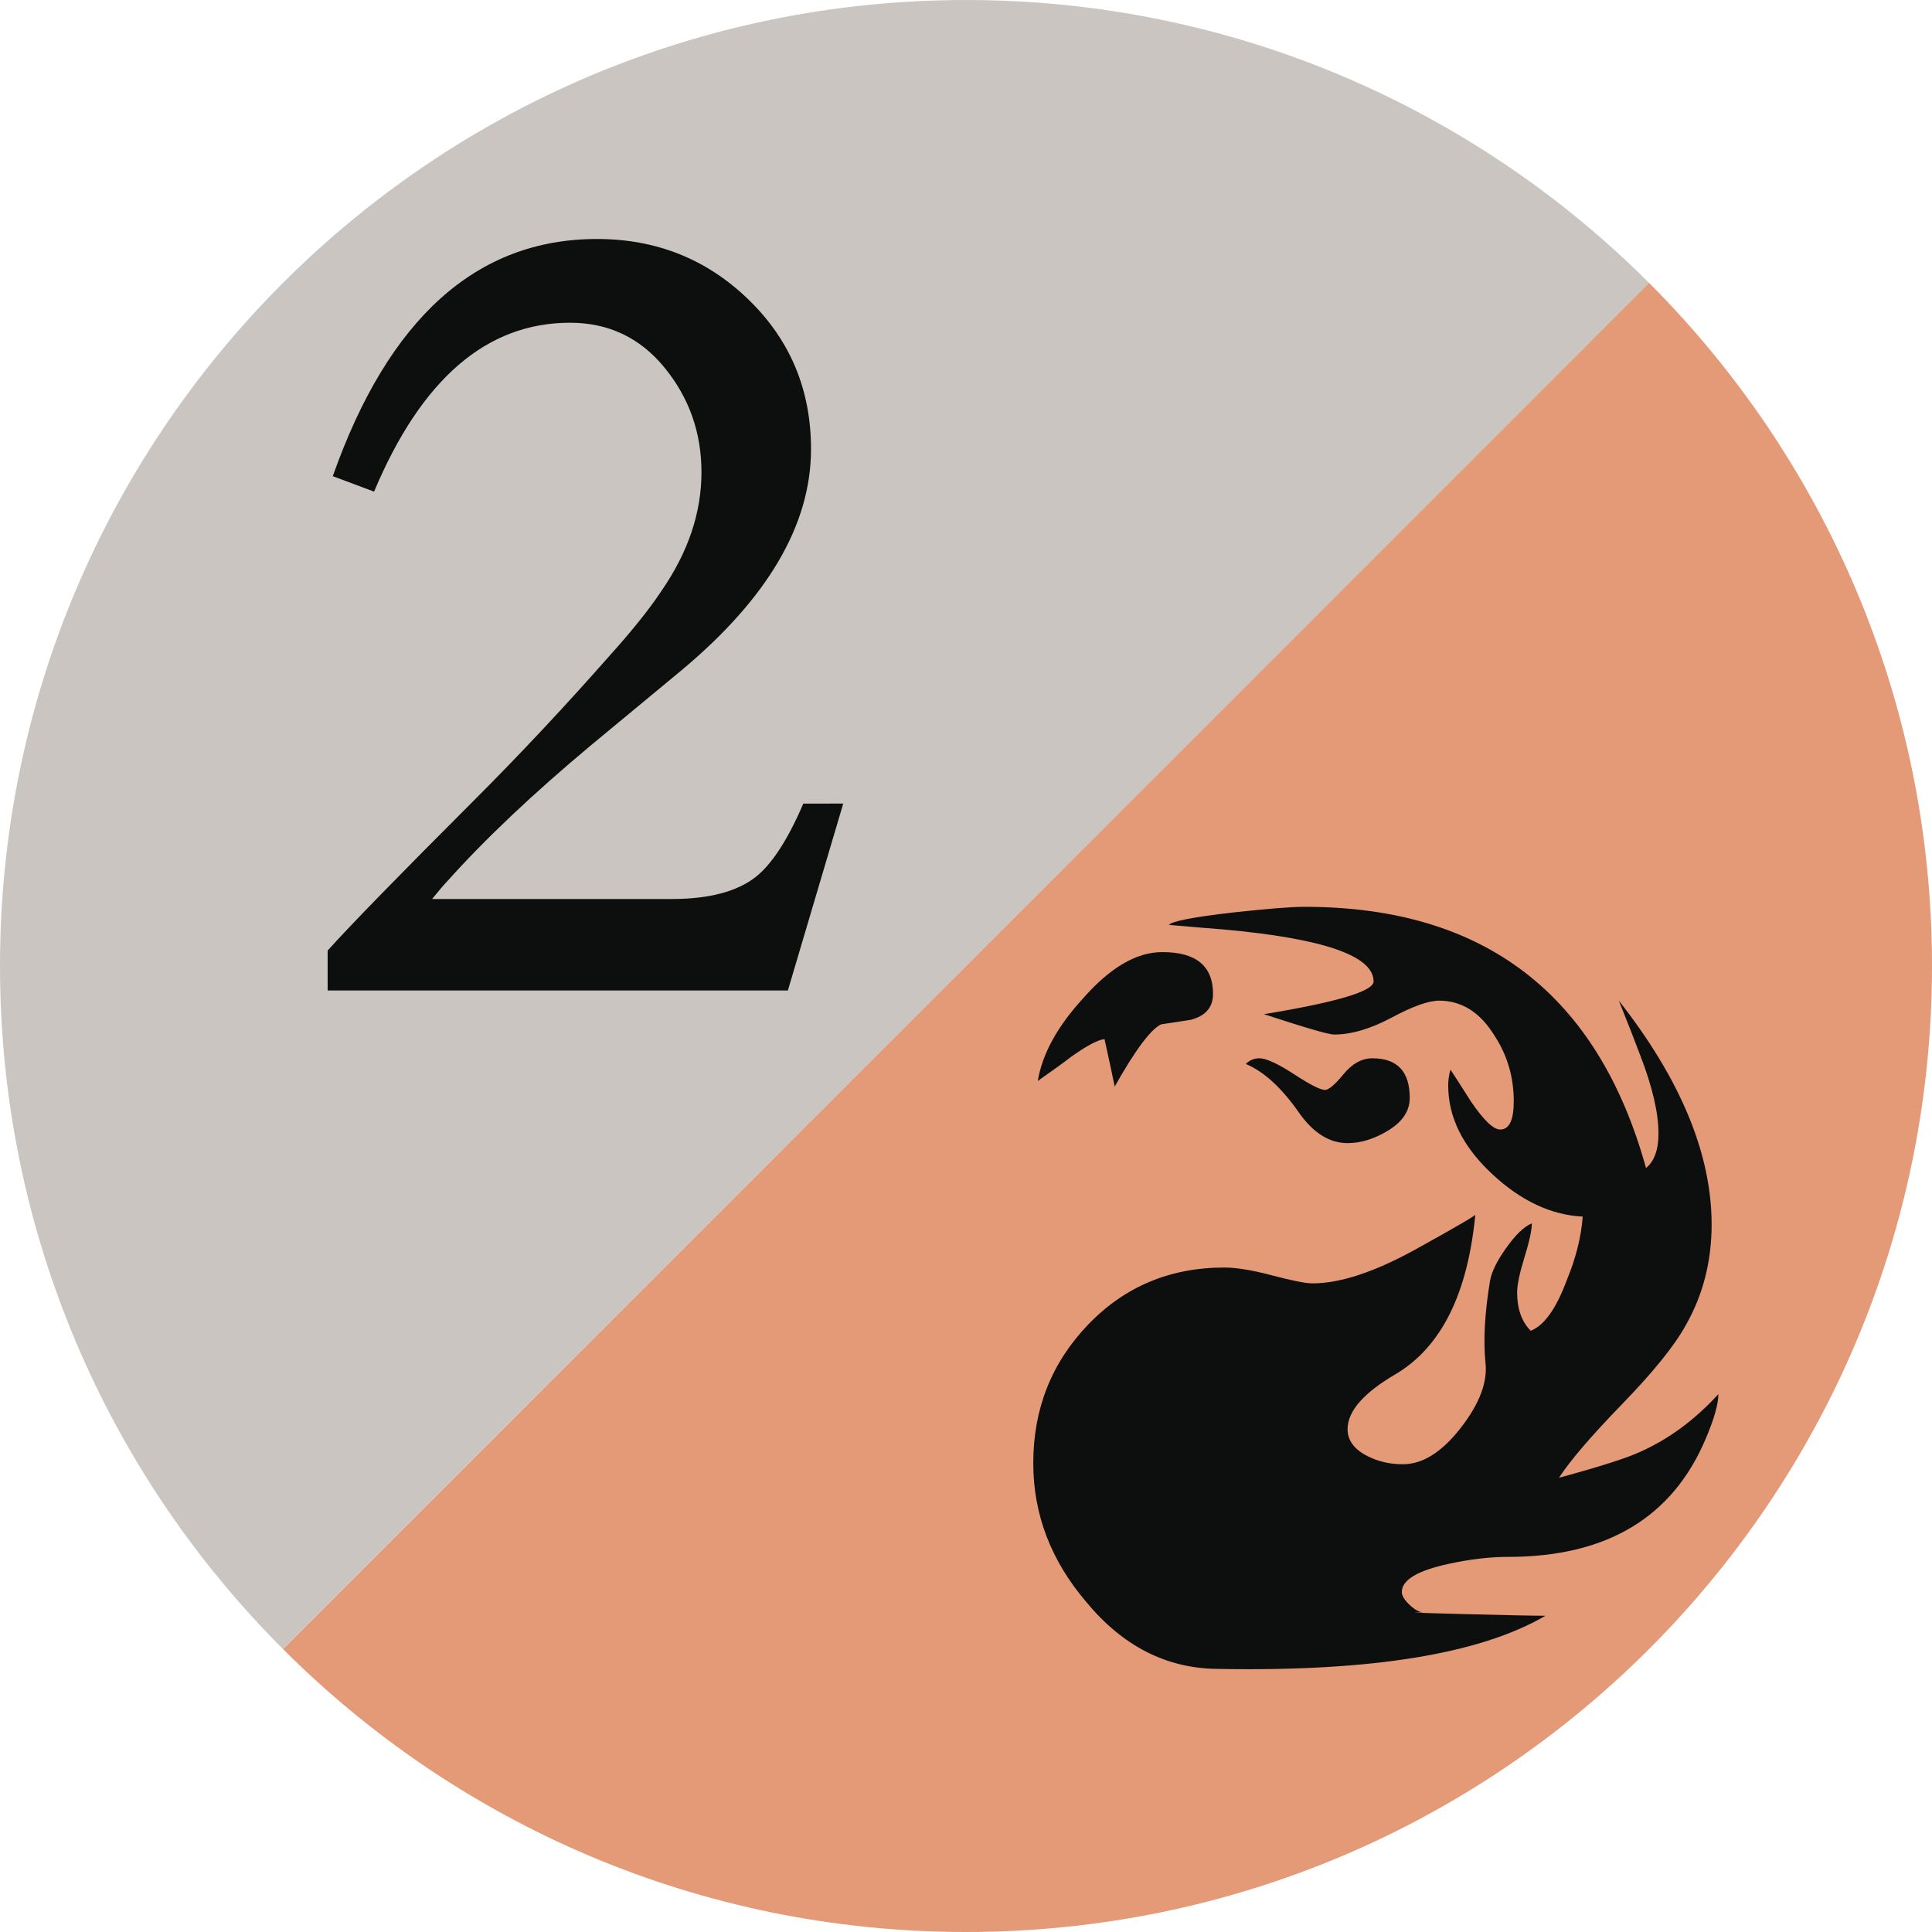
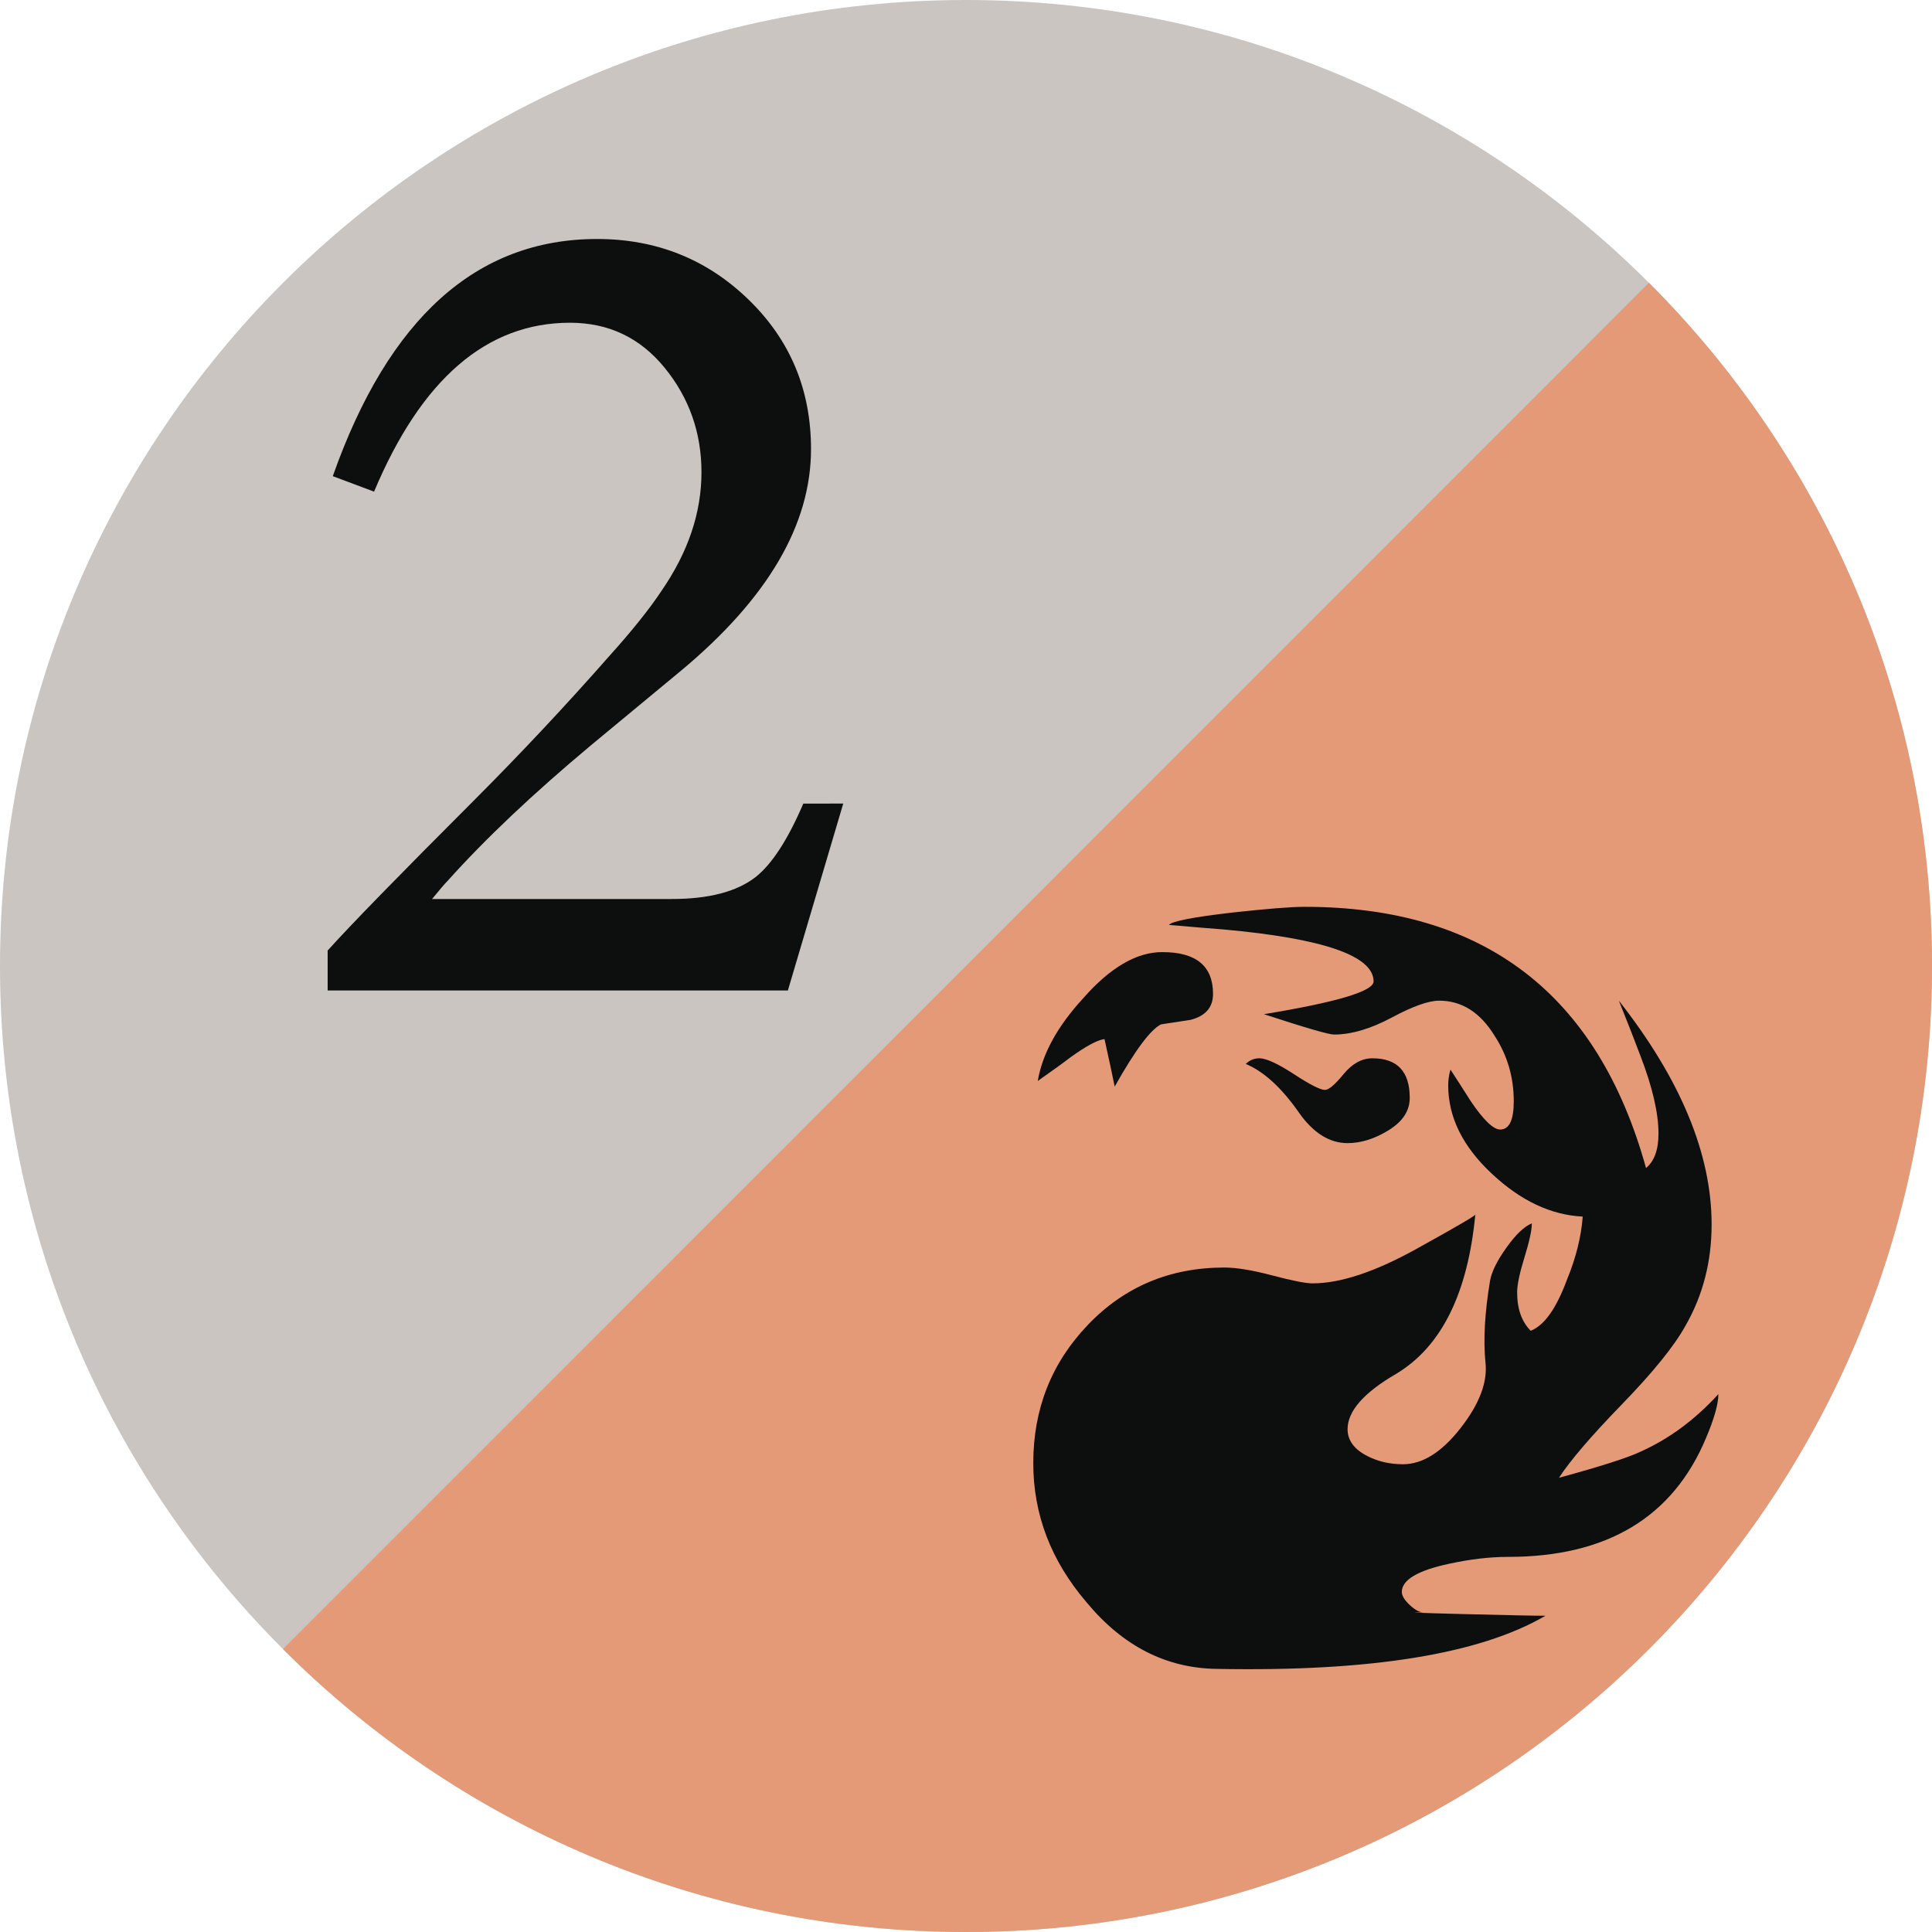
<svg xmlns="http://www.w3.org/2000/svg" viewBox="0 0 100 100">
-   <g fill="none">
-     <path d="M85.349 14.637c9.052 9.051 14.651 21.551 14.651 35.36 0 27.616-22.387 50.003-50 50.003-13.807 0-26.305-5.596-35.354-14.646" id="Shape" fill="#E49977" />
-     <path d="M14.646 85.354c-9.049-9.047-14.646-21.549-14.646-35.356 0-27.613 22.387-49.997 50-49.997 13.802 0 26.301 5.593 35.349 14.637" id="Shape" fill="#CAC5C0" />
-     <path d="M88.3 74.439c-1.718 4.099-5.13 6.145-10.24 6.145-.937 0-1.952.117-3.044.354-1.639.349-2.458.838-2.458 1.463 0 .193.136.418.41.674.272.254.508.38.703.38-.977 0-.314.028 1.987.087 2.303.059 3.747.089 4.333.089-3.394 1.987-9.07 2.903-17.029 2.75-2.614-.039-4.857-1.19-6.729-3.454-1.835-2.146-2.751-4.541-2.751-7.197 0-2.808.946-5.196 2.839-7.168 1.89-1.97 4.242-2.955 7.051-2.955.623 0 1.453.137 2.486.41 1.034.273 1.727.41 2.077.41 1.444 0 3.239-.596 5.385-1.787 2.146-1.188 3.16-1.783 3.043-1.783-.391 4.098-1.756 6.847-4.097 8.252-1.678.976-2.516 1.93-2.516 2.867 0 .582.35 1.053 1.052 1.403.546.274 1.151.41 1.815.41 1.014 0 2.008-.624 2.984-1.873.974-1.249 1.403-2.379 1.286-3.396-.116-1.17-.037-2.573.235-4.213.077-.469.361-1.043.848-1.727.488-.684.928-1.102 1.317-1.258 0 .35-.127.936-.38 1.755-.254.819-.38 1.427-.38 1.813 0 .858.234 1.521.703 1.99.701-.273 1.324-1.152 1.872-2.634.468-1.131.74-2.224.82-3.276-1.64-.078-3.211-.818-4.711-2.224-1.501-1.405-2.252-2.927-2.252-4.563 0-.273.037-.547.117-.82.232.352.583.898 1.053 1.639.662.977 1.17 1.462 1.521 1.462.468 0 .702-.485.702-1.462 0-1.248-.332-2.38-.995-3.395-.743-1.209-1.699-1.813-2.867-1.813-.548 0-1.366.291-2.458.877-1.093.583-2.088.877-2.983.877-.273 0-1.484-.352-3.629-1.054 3.783-.622 5.676-1.188 5.676-1.696 0-1.324-2.594-2.224-7.783-2.691-.508-.037-1.443-.116-2.809-.234.155-.193 1.268-.408 3.336-.645 1.755-.192 2.983-.291 3.685-.291 9.285 0 15.175 4.508 17.673 13.521.431-.356.645-.952.645-1.78 0-1.07-.312-2.414-.937-4.035-.235-.633-.607-1.582-1.113-2.847 3.198 4.075 4.8 7.938 4.8 11.584 0 1.921-.451 3.664-1.348 5.231-.583 1.057-1.678 2.408-3.276 4.058-1.6 1.646-2.691 2.92-3.277 3.82 2.146-.583 3.551-1.034 4.214-1.347 1.481-.662 2.828-1.658 4.037-2.982 0 .505-.215 1.268-.643 2.279zm-25.514-22.996c0 .701-.391 1.148-1.17 1.346l-1.521.232c-.547.272-1.347 1.348-2.398 3.22-.119-.585-.293-1.402-.528-2.458-.351.039-.935.351-1.755.938-.351.271-.917.684-1.699 1.229.235-1.404 1.017-2.826 2.342-4.271 1.404-1.601 2.77-2.398 4.096-2.398 1.755-.004 2.633.719 2.633 2.162zm10.182 5.384c0 .663-.361 1.219-1.083 1.667-.722.449-1.434.674-2.135.674-.938 0-1.777-.527-2.517-1.58-.898-1.287-1.814-2.125-2.75-2.518.194-.193.429-.293.704-.293.349 0 .944.273 1.783.818.837.549 1.375.819 1.61.819.195 0 .516-.271.964-.819.448-.545.946-.818 1.493-.818 1.288 0 1.931.686 1.931 2.05zm-29.322-15.234l-2.866 9.675h-23.821v-2.068c1.157-1.289 3.692-3.889 7.607-7.805 2.357-2.357 4.692-4.851 7.005-7.476 1.157-1.287 2.048-2.401 2.667-3.335 1.379-2 2.07-4.045 2.07-6.139 0-2.045-.633-3.846-1.901-5.402-1.267-1.559-2.903-2.338-4.905-2.338-4.313 0-7.694 2.915-10.14 8.742l-2.137-.801c2.891-8.185 7.448-12.276 13.678-12.276 3.069 0 5.682 1.044 7.839 3.135 2.159 2.091 3.236 4.67 3.236 7.74 0 3.915-2.245 7.739-6.738 11.478l-4.668 3.866c-2.981 2.492-5.453 4.827-7.406 7.007-.136.135-.402.446-.802.936h12.41c1.912 0 3.359-.377 4.335-1.135.845-.668 1.67-1.937 2.47-3.803l2.067-.001z" fill="#0D0F0F" />
+   <g fill="none" fill-rule="evenodd">
+     <circle fill="#CAC5C0" cx="50" cy="50" r="50" />
+     <path d="M85.349 14.637C94.401 23.688 100 36.188 100 49.997 100 77.613 77.613 100 50 100c-13.807 0-26.305-5.596-35.354-14.646" fill="#E49977" />
+     <path d="M88.3 74.439c-1.718 4.099-5.13 6.145-10.24 6.145-.937 0-1.952.117-3.044.354-1.639.349-2.458.838-2.458 1.463 0 .193.136.418.41.674.272.254.508.38.703.38-.977 0-.314.028 1.987.087 2.303.059 3.747.089 4.333.089-3.394 1.987-9.07 2.903-17.029 2.75-2.614-.039-4.857-1.19-6.729-3.454-1.835-2.146-2.751-4.541-2.751-7.197 0-2.808.946-5.196 2.839-7.168 1.89-1.97 4.242-2.955 7.051-2.955.623 0 1.453.137 2.486.41 1.034.273 1.727.41 2.077.41 1.444 0 3.239-.596 5.385-1.787 2.146-1.188 3.16-1.783 3.043-1.783-.391 4.098-1.756 6.847-4.097 8.252-1.678.976-2.516 1.93-2.516 2.867 0 .582.35 1.053 1.052 1.403.546.274 1.151.41 1.815.41 1.014 0 2.008-.624 2.984-1.873.974-1.249 1.403-2.379 1.286-3.396-.116-1.17-.037-2.573.235-4.213.077-.469.361-1.043.848-1.727.488-.684.928-1.102 1.317-1.258 0 .35-.127.936-.38 1.755-.254.819-.38 1.427-.38 1.813 0 .858.234 1.521.703 1.99.701-.273 1.324-1.152 1.872-2.634.468-1.131.74-2.224.82-3.276-1.64-.078-3.211-.818-4.711-2.224-1.501-1.405-2.252-2.927-2.252-4.563 0-.273.037-.547.117-.82.232.352.583.898 1.053 1.639.662.977 1.17 1.462 1.521 1.462.468 0 .702-.485.702-1.462 0-1.248-.332-2.38-.995-3.395-.743-1.209-1.699-1.813-2.867-1.813-.548 0-1.366.291-2.458.877-1.093.583-2.088.877-2.983.877-.273 0-1.484-.352-3.629-1.054 3.783-.622 5.676-1.188 5.676-1.696 0-1.324-2.594-2.224-7.783-2.691-.508-.037-1.443-.116-2.809-.234.155-.193 1.268-.408 3.336-.645 1.755-.192 2.983-.291 3.685-.291 9.285 0 15.175 4.508 17.673 13.521.431-.356.645-.952.645-1.78 0-1.07-.312-2.414-.937-4.035-.235-.633-.607-1.582-1.113-2.847 3.198 4.075 4.8 7.938 4.8 11.584 0 1.921-.451 3.664-1.348 5.231-.583 1.057-1.678 2.408-3.276 4.058-1.6 1.646-2.691 2.92-3.277 3.82 2.146-.583 3.551-1.034 4.214-1.347 1.481-.662 2.828-1.658 4.037-2.982 0 .505-.215 1.268-.643 2.279ZM62.786 51.443c0 .701-.391 1.148-1.17 1.346l-1.521.232c-.547.272-1.347 1.348-2.398 3.22-.119-.585-.293-1.402-.528-2.458-.351.039-.935.351-1.755.938-.351.271-.917.684-1.699 1.229.235-1.404 1.017-2.826 2.342-4.271 1.404-1.601 2.77-2.398 4.096-2.398 1.755-.004 2.633.719 2.633 2.162Zm10.182 5.384c0 .663-.361 1.219-1.083 1.667-.722.449-1.434.674-2.135.674-.938 0-1.777-.527-2.517-1.58-.898-1.287-1.814-2.125-2.75-2.518a.965.965 0 0 1 .704-.293c.349 0 .944.273 1.783.818.837.549 1.375.819 1.61.819.195 0 .516-.271.964-.819.448-.545.946-.818 1.493-.818 1.288 0 1.931.686 1.931 2.05ZM43.646 41.593l-2.866 9.675H16.959V49.2c1.157-1.289 3.692-3.889 7.607-7.805a162.48 162.48 0 0 0 7.005-7.476c1.157-1.287 2.048-2.401 2.667-3.335 1.379-2 2.07-4.045 2.07-6.139 0-2.045-.633-3.846-1.901-5.402-1.267-1.559-2.903-2.338-4.905-2.338-4.313 0-7.694 2.915-10.14 8.742l-2.137-.801c2.891-8.185 7.448-12.276 13.678-12.276 3.069 0 5.682 1.044 7.839 3.135 2.159 2.091 3.236 4.67 3.236 7.74 0 3.915-2.245 7.739-6.738 11.478l-4.668 3.866c-2.981 2.492-5.453 4.827-7.406 7.007-.136.135-.402.446-.802.936h12.41c1.912 0 3.359-.377 4.335-1.135.845-.668 1.67-1.937 2.47-3.803l2.067-.001Z" fill="#0D0F0F" />
  </g>
</svg>
